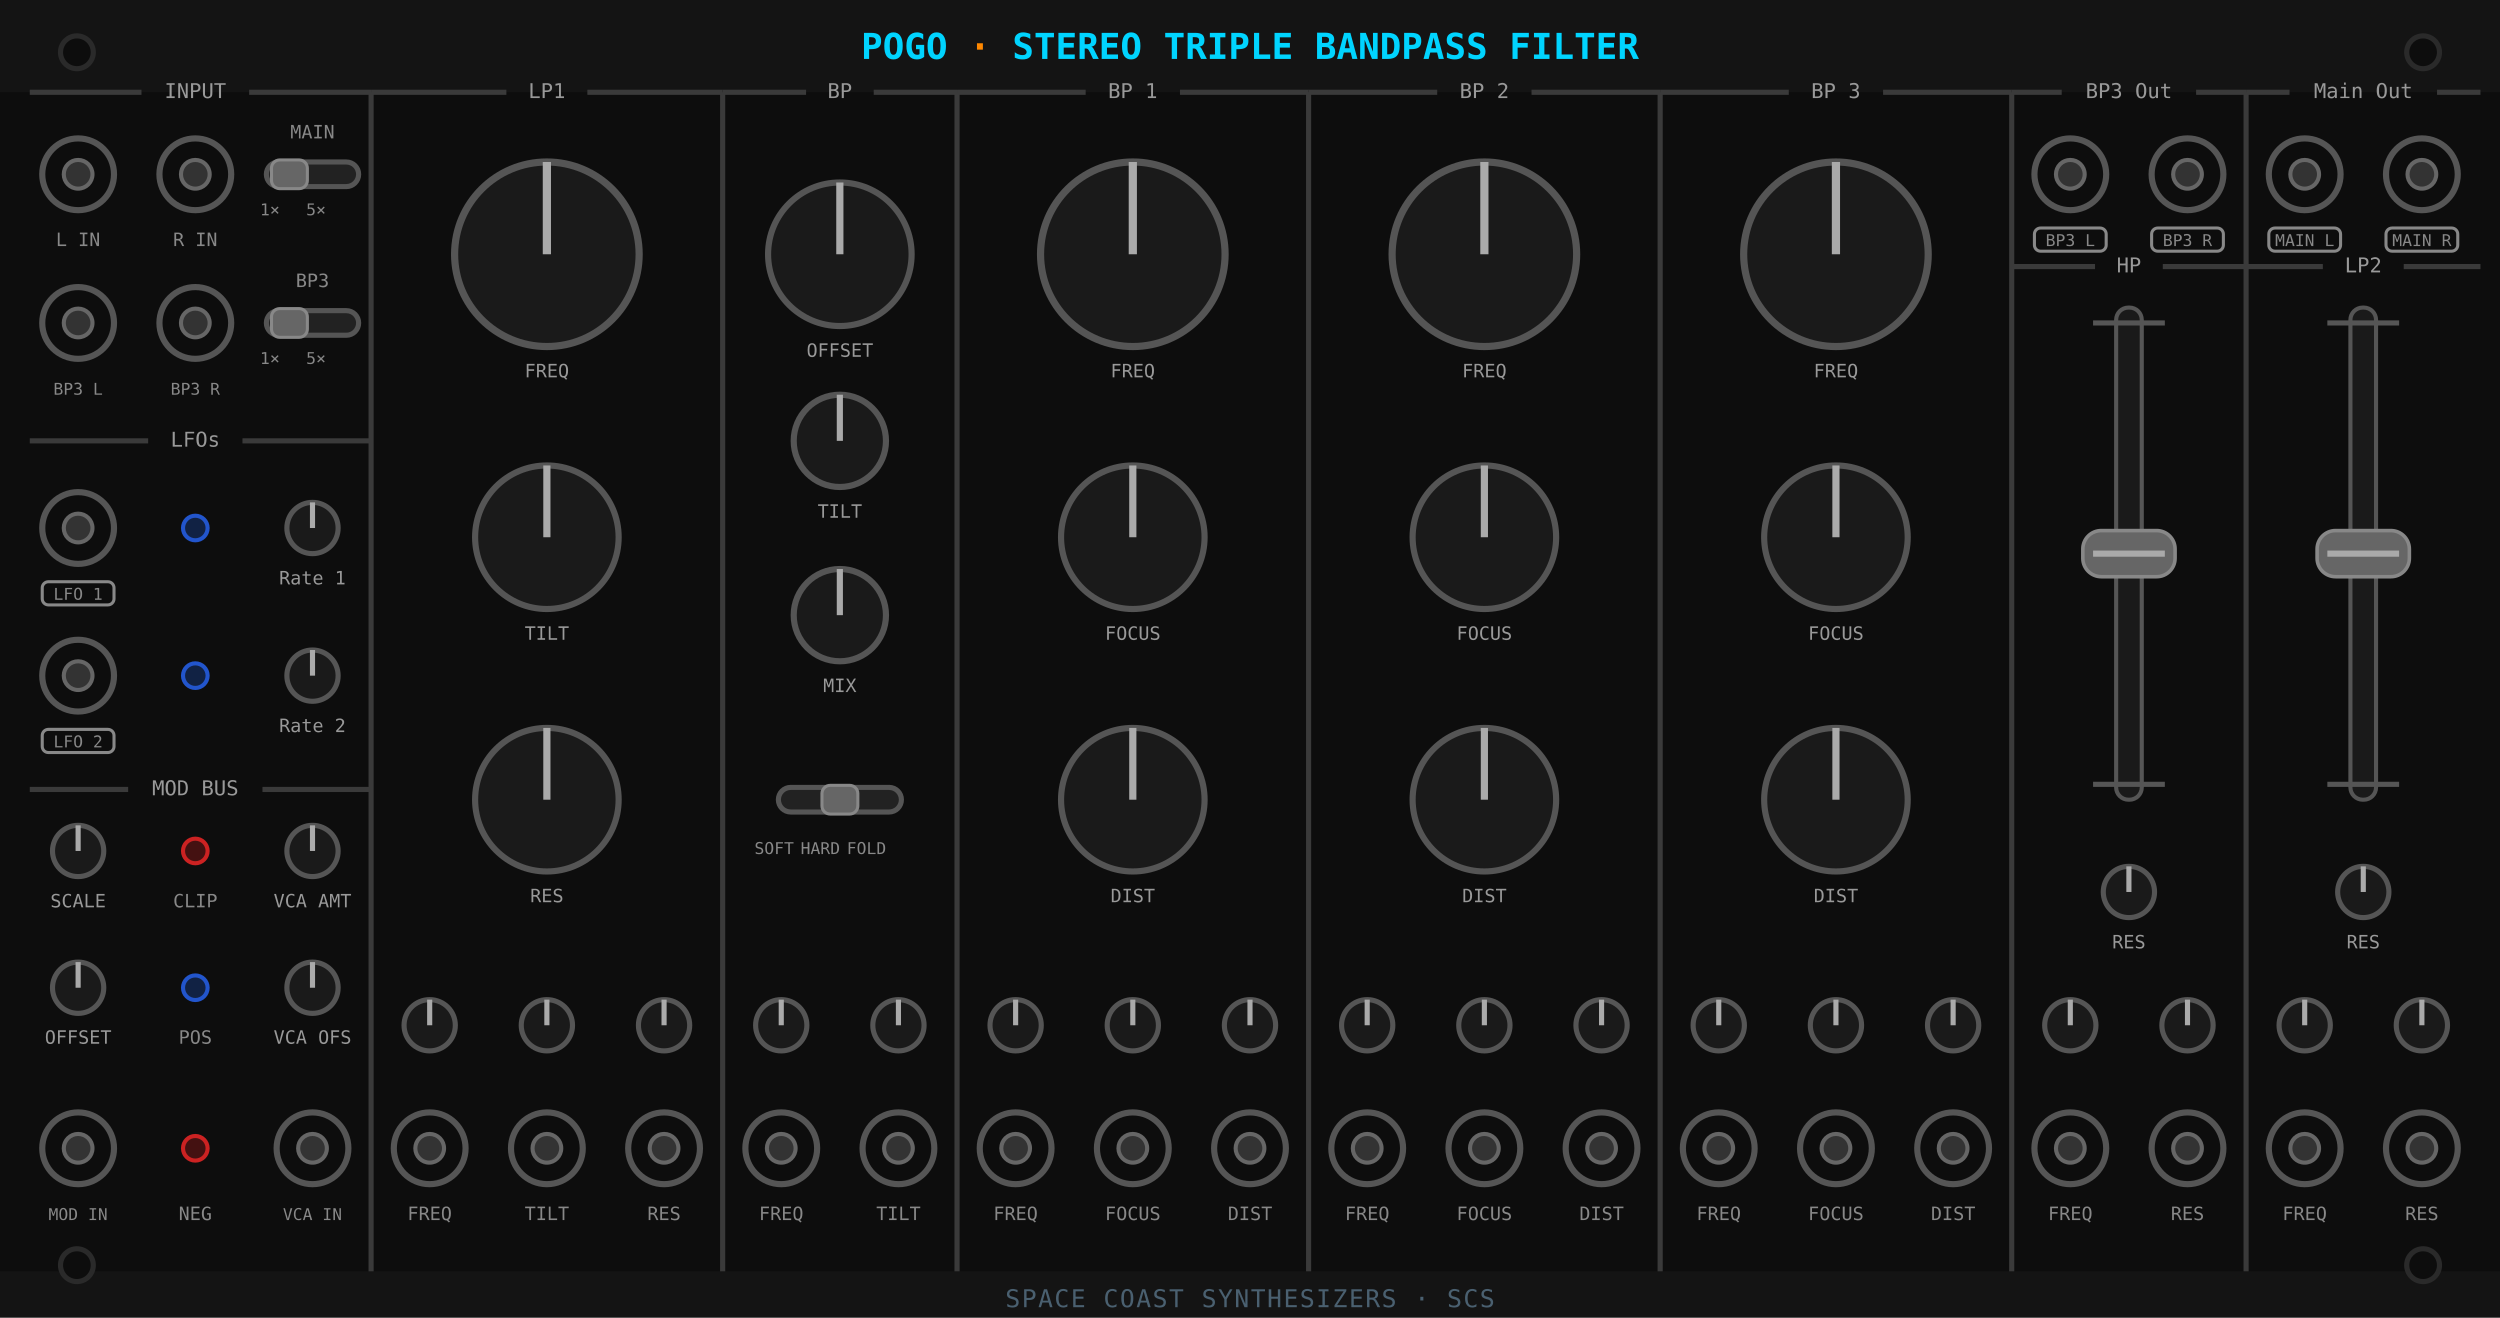
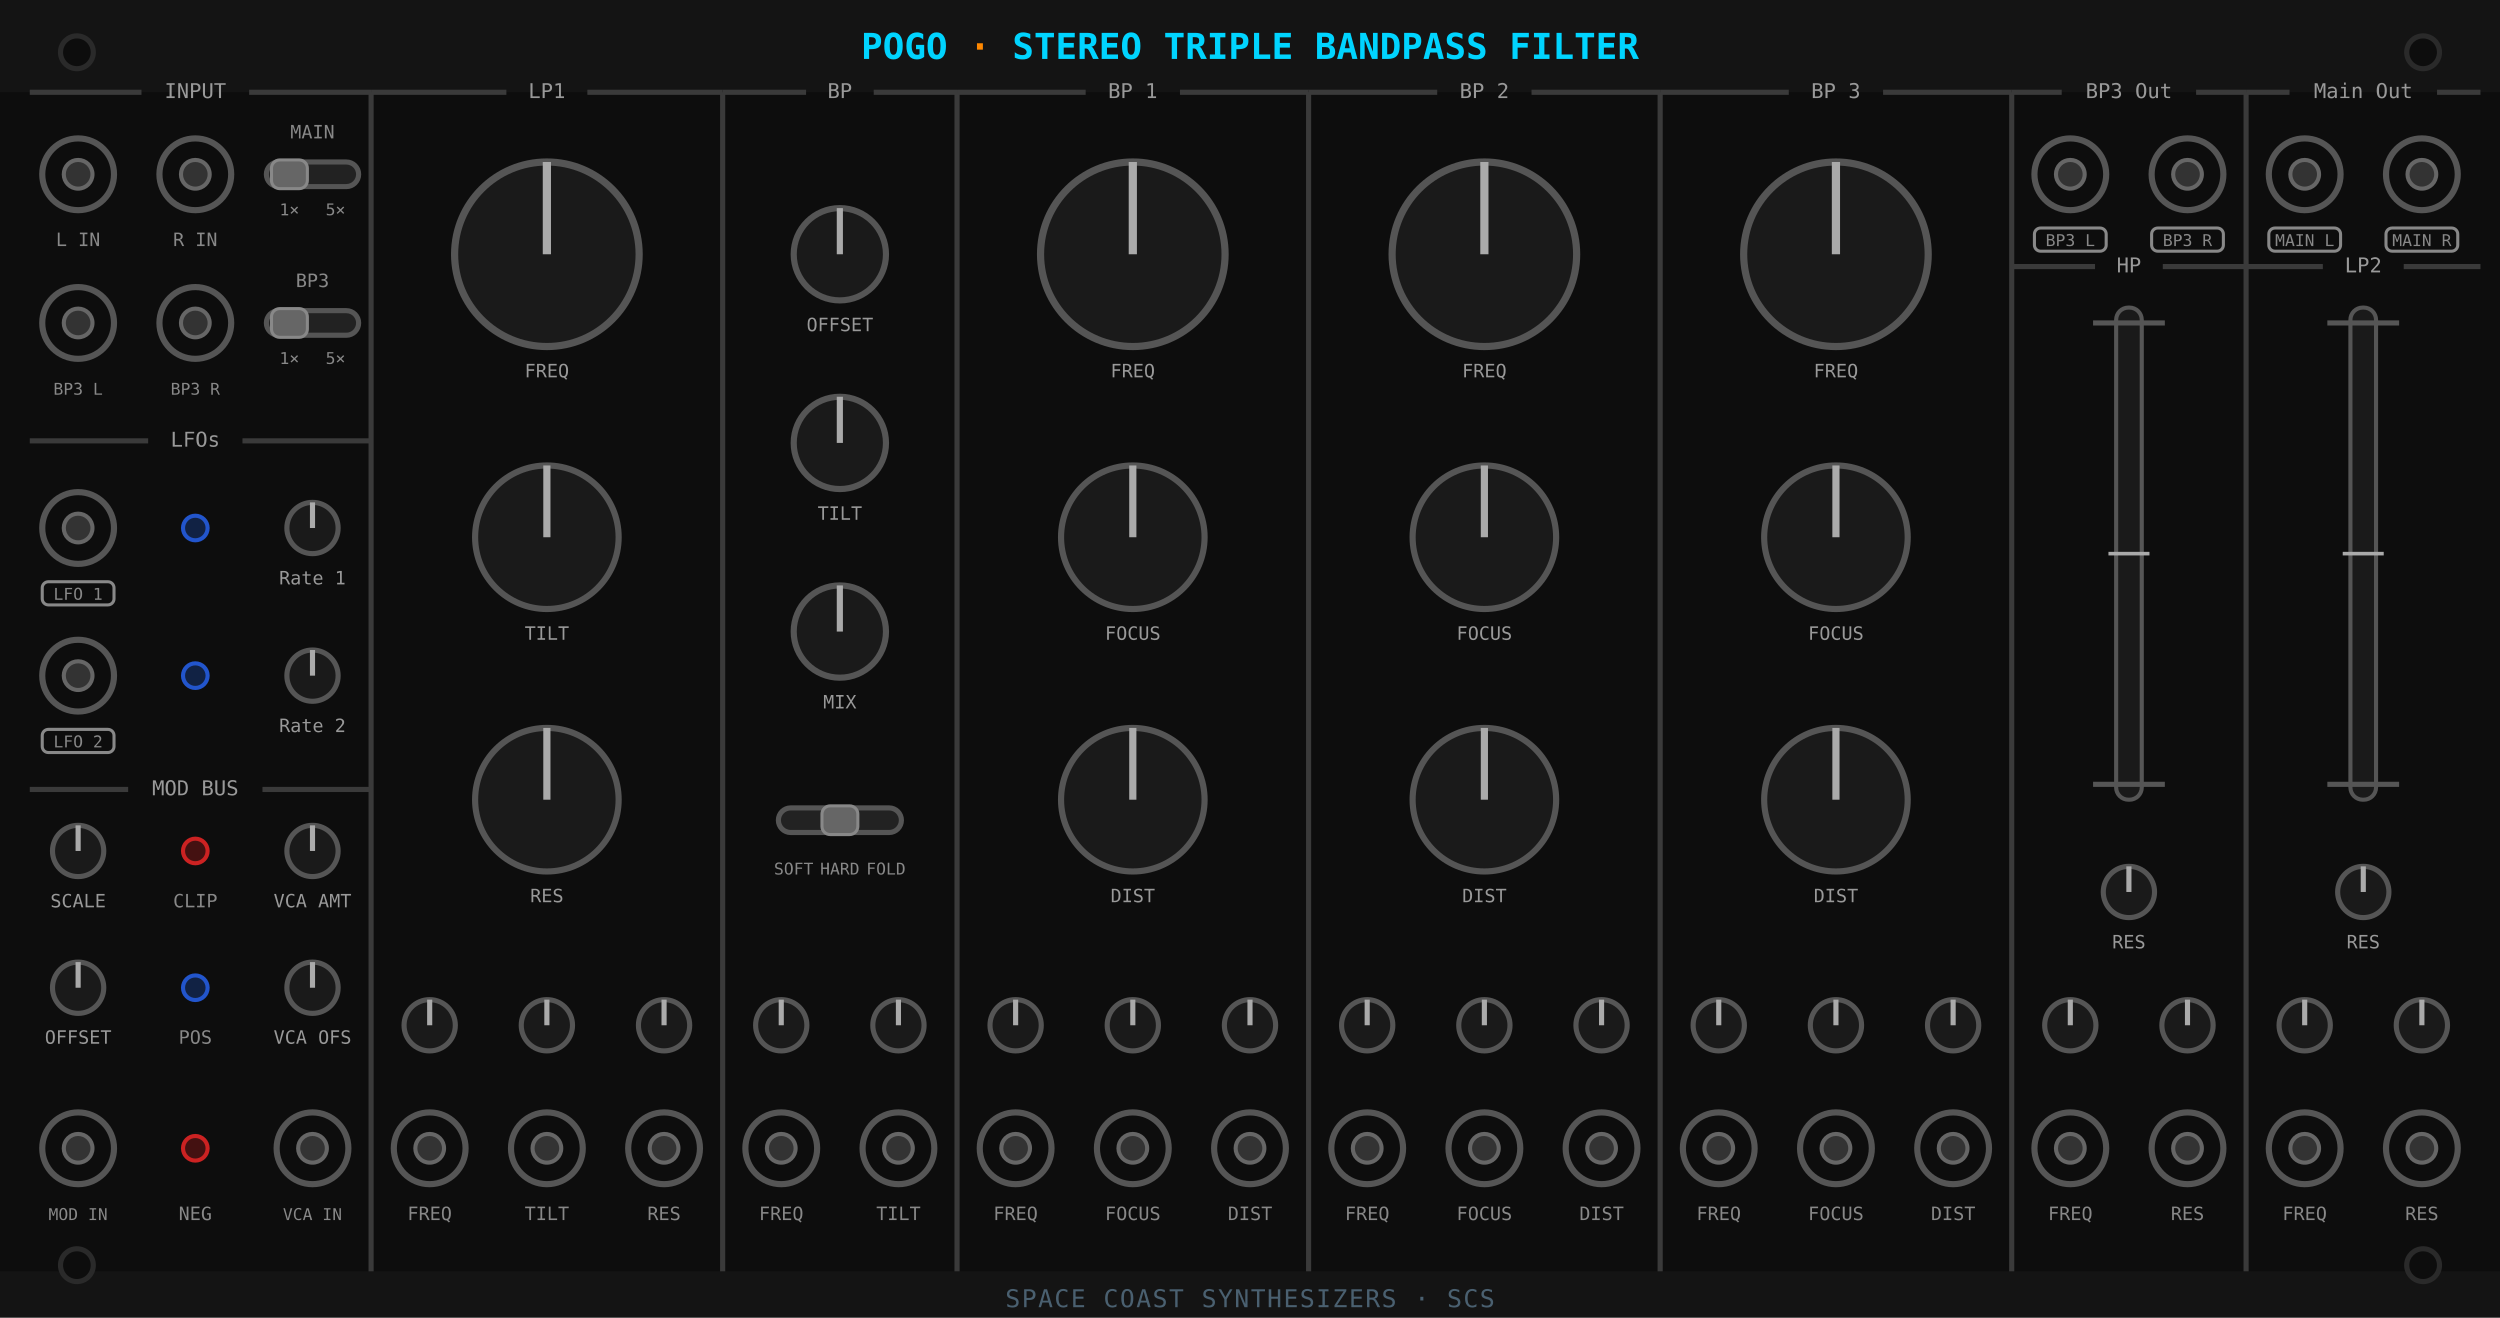
<svg xmlns="http://www.w3.org/2000/svg" width="243.84mm" height="128.5mm" viewBox="0 0 243.84 128.5">
  <rect x="0" y="0" width="243.84" height="128.5" fill="#0d0d0d" />
  <rect x="0" y="0" width="243.84" height="9.0" fill="#141414" />
  <rect x="0" y="124.0" width="243.84" height="4.5" fill="#141414" />
  <circle cx="7.5" cy="5.1" r="1.6" fill="#0d0d0d" stroke="#2a2a2a" stroke-width="0.5" />
  <circle cx="236.34" cy="5.1" r="1.6" fill="#0d0d0d" stroke="#2a2a2a" stroke-width="0.5" />
  <circle cx="7.5" cy="123.4" r="1.6" fill="#0d0d0d" stroke="#2a2a2a" stroke-width="0.5" />
  <circle cx="236.34" cy="123.4" r="1.6" fill="#0d0d0d" stroke="#2a2a2a" stroke-width="0.5" />
  <text x="121.92" y="5.75" fill="#00d4ff" font-family="monospace" font-size="3.5" font-weight="bold" text-anchor="middle">POGO  <tspan fill="#ff8800">·</tspan> STEREO TRIPLE BANDPASS FILTER</text>
  <text x="121.92" y="127.5" fill="#4a6070" font-family="monospace" font-size="2.4" text-anchor="middle" letter-spacing="0.15">SPACE COAST SYNTHESIZERS  ·  SCS</text>
  <line x1="36.195" y1="9.0" x2="36.195" y2="124.0" stroke="#3a3a3a" stroke-width="0.5" />
  <line x1="70.485" y1="9.0" x2="70.485" y2="124.0" stroke="#3a3a3a" stroke-width="0.5" />
  <line x1="93.345" y1="9.0" x2="93.345" y2="124.0" stroke="#3a3a3a" stroke-width="0.5" />
  <line x1="127.635" y1="9.0" x2="127.635" y2="124.0" stroke="#3a3a3a" stroke-width="0.5" />
  <line x1="161.925" y1="9.0" x2="161.925" y2="124.0" stroke="#3a3a3a" stroke-width="0.5" />
  <line x1="196.215" y1="9.0" x2="196.215" y2="124.0" stroke="#3a3a3a" stroke-width="0.5" />
  <line x1="219.075" y1="9.0" x2="219.075" y2="124.0" stroke="#3a3a3a" stroke-width="0.5" />
  <line x1="2.905" y1="9.0" x2="13.80" y2="9.0" stroke="#3a3a3a" stroke-width="0.5" />
  <line x1="24.30" y1="9.0" x2="36.195" y2="9.0" stroke="#3a3a3a" stroke-width="0.5" />
  <text x="19.05" y="9.0" fill="#999" font-family="monospace" font-size="2.0" text-anchor="middle" dominant-baseline="middle">INPUT</text>
  <line x1="2.905" y1="43.0" x2="14.45" y2="43.0" stroke="#3a3a3a" stroke-width="0.5" />
  <line x1="23.65" y1="43.0" x2="36.195" y2="43.0" stroke="#3a3a3a" stroke-width="0.5" />
  <text x="19.05" y="43.0" fill="#999" font-family="monospace" font-size="2.0" text-anchor="middle" dominant-baseline="middle">LFOs</text>
  <line x1="2.905" y1="77.0" x2="12.50" y2="77.0" stroke="#3a3a3a" stroke-width="0.5" />
  <line x1="25.60" y1="77.0" x2="36.195" y2="77.0" stroke="#3a3a3a" stroke-width="0.5" />
  <text x="19.05" y="77.0" fill="#999" font-family="monospace" font-size="2.0" text-anchor="middle" dominant-baseline="middle">MOD BUS</text>
  <line x1="36.195" y1="9.0" x2="49.39" y2="9.0" stroke="#3a3a3a" stroke-width="0.5" />
  <line x1="57.29" y1="9.0" x2="70.485" y2="9.0" stroke="#3a3a3a" stroke-width="0.5" />
  <text x="53.34" y="9.0" fill="#999" font-family="monospace" font-size="2.0" text-anchor="middle" dominant-baseline="middle">LP1</text>
  <line x1="70.485" y1="9.0" x2="78.62" y2="9.0" stroke="#3a3a3a" stroke-width="0.5" />
  <line x1="85.22" y1="9.0" x2="93.345" y2="9.0" stroke="#3a3a3a" stroke-width="0.5" />
  <text x="81.915" y="9.0" fill="#999" font-family="monospace" font-size="2.0" text-anchor="middle" dominant-baseline="middle">BP</text>
  <line x1="93.345" y1="9.0" x2="105.89" y2="9.0" stroke="#3a3a3a" stroke-width="0.5" />
  <line x1="115.09" y1="9.0" x2="127.635" y2="9.0" stroke="#3a3a3a" stroke-width="0.5" />
  <text x="110.49" y="9.0" fill="#999" font-family="monospace" font-size="2.0" text-anchor="middle" dominant-baseline="middle">BP 1</text>
  <line x1="127.635" y1="9.0" x2="140.18" y2="9.0" stroke="#3a3a3a" stroke-width="0.5" />
  <line x1="149.38" y1="9.0" x2="161.925" y2="9.0" stroke="#3a3a3a" stroke-width="0.5" />
  <text x="144.78" y="9.0" fill="#999" font-family="monospace" font-size="2.0" text-anchor="middle" dominant-baseline="middle">BP 2</text>
  <line x1="161.925" y1="9.0" x2="174.47" y2="9.0" stroke="#3a3a3a" stroke-width="0.5" />
  <line x1="183.67" y1="9.0" x2="196.215" y2="9.0" stroke="#3a3a3a" stroke-width="0.5" />
  <text x="179.07" y="9.0" fill="#999" font-family="monospace" font-size="2.0" text-anchor="middle" dominant-baseline="middle">BP 3</text>
  <line x1="196.215" y1="9.0" x2="201.09" y2="9.0" stroke="#3a3a3a" stroke-width="0.5" />
  <line x1="214.20" y1="9.0" x2="219.075" y2="9.0" stroke="#3a3a3a" stroke-width="0.5" />
  <text x="207.645" y="9.0" fill="#999" font-family="monospace" font-size="2.0" text-anchor="middle" dominant-baseline="middle">BP3 Out</text>
  <line x1="196.215" y1="26.0" x2="204.34" y2="26.0" stroke="#3a3a3a" stroke-width="0.5" />
  <line x1="210.95" y1="26.0" x2="219.075" y2="26.0" stroke="#3a3a3a" stroke-width="0.5" />
  <text x="207.645" y="26.0" fill="#999" font-family="monospace" font-size="2.0" text-anchor="middle" dominant-baseline="middle">HP</text>
  <line x1="219.075" y1="9.0" x2="223.31" y2="9.0" stroke="#3a3a3a" stroke-width="0.5" />
  <line x1="237.70" y1="9.0" x2="241.935" y2="9.0" stroke="#3a3a3a" stroke-width="0.5" />
  <text x="230.505" y="9.0" fill="#999" font-family="monospace" font-size="2.0" text-anchor="middle" dominant-baseline="middle">Main Out</text>
  <line x1="219.075" y1="26.0" x2="226.56" y2="26.0" stroke="#3a3a3a" stroke-width="0.5" />
  <line x1="234.45" y1="26.0" x2="241.935" y2="26.0" stroke="#3a3a3a" stroke-width="0.5" />
  <text x="230.505" y="26.0" fill="#999" font-family="monospace" font-size="2.0" text-anchor="middle" dominant-baseline="middle">LP2</text>
  <circle cx="7.62" cy="17.0" r="3.5" fill="none" stroke="#555" stroke-width="0.6" />
  <circle cx="7.62" cy="17.0" r="1.4" fill="#333" stroke="#666" stroke-width="0.4" />
  <text x="7.62" y="24.0" fill="#888" font-family="monospace" font-size="1.8" text-anchor="middle">L IN</text>
  <circle cx="19.05" cy="17.0" r="3.5" fill="none" stroke="#555" stroke-width="0.6" />
  <circle cx="19.05" cy="17.0" r="1.4" fill="#333" stroke="#666" stroke-width="0.4" />
  <text x="19.05" y="24.0" fill="#888" font-family="monospace" font-size="1.8" text-anchor="middle">R IN</text>
  <text x="30.48" y="13.5" fill="#888" font-family="monospace" font-size="1.8" text-anchor="middle">MAIN</text>
  <rect x="25.98" y="15.80" width="9" height="2.4" rx="1.2" fill="#222" stroke="#555" stroke-width="0.5" />
  <rect x="26.48" y="15.60" width="3.5" height="2.8" rx="0.8" fill="#666" stroke="#888" stroke-width="0.3" />
-   <text x="26.325" y="21.0" fill="#888" font-family="monospace" font-size="1.6" text-anchor="middle">1×</text>
-   <text x="30.825" y="21.0" fill="#888" font-family="monospace" font-size="1.6" text-anchor="middle">5×</text>
+   <text x="28.23" y="21.0" fill="#888" font-family="monospace" font-size="1.6" text-anchor="middle">1×</text>
+   <text x="32.73" y="21.0" fill="#888" font-family="monospace" font-size="1.6" text-anchor="middle">5×</text>
  <circle cx="7.62" cy="31.5" r="3.5" fill="none" stroke="#555" stroke-width="0.6" />
  <circle cx="7.62" cy="31.5" r="1.4" fill="#333" stroke="#666" stroke-width="0.4" />
  <text x="7.62" y="38.5" fill="#888" font-family="monospace" font-size="1.6" text-anchor="middle">BP3 L</text>
  <circle cx="19.05" cy="31.5" r="3.5" fill="none" stroke="#555" stroke-width="0.6" />
  <circle cx="19.05" cy="31.5" r="1.4" fill="#333" stroke="#666" stroke-width="0.4" />
  <text x="19.05" y="38.5" fill="#888" font-family="monospace" font-size="1.6" text-anchor="middle">BP3 R</text>
  <text x="30.48" y="28.0" fill="#888" font-family="monospace" font-size="1.8" text-anchor="middle">BP3</text>
  <rect x="25.98" y="30.30" width="9" height="2.4" rx="1.2" fill="#222" stroke="#555" stroke-width="0.5" />
  <rect x="26.48" y="30.10" width="3.5" height="2.8" rx="0.8" fill="#666" stroke="#888" stroke-width="0.3" />
-   <text x="26.325" y="35.5" fill="#888" font-family="monospace" font-size="1.6" text-anchor="middle">1×</text>
-   <text x="30.825" y="35.5" fill="#888" font-family="monospace" font-size="1.6" text-anchor="middle">5×</text>
+   <text x="28.23" y="35.5" fill="#888" font-family="monospace" font-size="1.6" text-anchor="middle">1×</text>
+   <text x="32.73" y="35.5" fill="#888" font-family="monospace" font-size="1.6" text-anchor="middle">5×</text>
  <circle cx="7.62" cy="51.5" r="3.5" fill="none" stroke="#555" stroke-width="0.6" />
  <circle cx="7.62" cy="51.5" r="1.4" fill="#333" stroke="#666" stroke-width="0.4" />
  <rect x="4.12" y="56.74" width="7.0" height="2.26" rx="0.6" fill="none" stroke="#888" stroke-width="0.3" />
  <text x="7.62" y="58.5" fill="#888" font-family="monospace" font-size="1.6" text-anchor="middle">LFO 1</text>
  <circle cx="19.05" cy="51.5" r="1.2" fill="#112244" stroke="#2255cc" stroke-width="0.4" />
  <circle cx="30.48" cy="51.5" r="2.5" fill="#1a1a1a" stroke="#555" stroke-width="0.5" />
  <line x1="30.48" y1="51.5" x2="30.48" y2="49.0" stroke="#aaa" stroke-width="0.5" />
  <text x="30.48" y="57.0" fill="#999" font-family="monospace" font-size="1.8" text-anchor="middle">Rate 1</text>
  <circle cx="7.62" cy="65.9" r="3.5" fill="none" stroke="#555" stroke-width="0.6" />
  <circle cx="7.62" cy="65.9" r="1.4" fill="#333" stroke="#666" stroke-width="0.4" />
  <rect x="4.12" y="71.14" width="7.0" height="2.26" rx="0.6" fill="none" stroke="#888" stroke-width="0.3" />
  <text x="7.62" y="72.9" fill="#888" font-family="monospace" font-size="1.6" text-anchor="middle">LFO 2</text>
  <circle cx="19.05" cy="65.9" r="1.2" fill="#112244" stroke="#2255cc" stroke-width="0.4" />
  <circle cx="30.48" cy="65.9" r="2.5" fill="#1a1a1a" stroke="#555" stroke-width="0.5" />
  <line x1="30.48" y1="65.9" x2="30.48" y2="63.4" stroke="#aaa" stroke-width="0.5" />
  <text x="30.48" y="71.4" fill="#999" font-family="monospace" font-size="1.8" text-anchor="middle">Rate 2</text>
  <circle cx="7.62" cy="83.0" r="2.5" fill="#1a1a1a" stroke="#555" stroke-width="0.5" />
  <line x1="7.62" y1="83.0" x2="7.62" y2="80.5" stroke="#aaa" stroke-width="0.5" />
  <text x="7.62" y="88.5" fill="#999" font-family="monospace" font-size="1.8" text-anchor="middle">SCALE</text>
  <circle cx="30.48" cy="83.0" r="2.5" fill="#1a1a1a" stroke="#555" stroke-width="0.5" />
  <line x1="30.48" y1="83.0" x2="30.48" y2="80.5" stroke="#aaa" stroke-width="0.5" />
  <text x="30.48" y="88.5" fill="#999" font-family="monospace" font-size="1.8" text-anchor="middle">VCA AMT</text>
  <circle cx="19.05" cy="83.0" r="1.2" fill="#441111" stroke="#cc2222" stroke-width="0.4" />
  <text x="19.05" y="88.5" fill="#888" font-family="monospace" font-size="1.8" text-anchor="middle">CLIP</text>
  <circle cx="7.62" cy="96.34" r="2.5" fill="#1a1a1a" stroke="#555" stroke-width="0.5" />
  <line x1="7.62" y1="96.34" x2="7.62" y2="93.84" stroke="#aaa" stroke-width="0.5" />
  <text x="7.62" y="101.8" fill="#999" font-family="monospace" font-size="1.8" text-anchor="middle">OFFSET</text>
  <circle cx="30.48" cy="96.34" r="2.5" fill="#1a1a1a" stroke="#555" stroke-width="0.5" />
  <line x1="30.48" y1="96.34" x2="30.48" y2="93.84" stroke="#aaa" stroke-width="0.5" />
  <text x="30.48" y="101.8" fill="#999" font-family="monospace" font-size="1.8" text-anchor="middle">VCA OFS</text>
  <circle cx="19.05" cy="96.34" r="1.2" fill="#112244" stroke="#2255cc" stroke-width="0.4" />
  <text x="19.05" y="101.8" fill="#888" font-family="monospace" font-size="1.8" text-anchor="middle">POS</text>
  <circle cx="7.62" cy="112.0" r="3.5" fill="none" stroke="#555" stroke-width="0.6" />
  <circle cx="7.62" cy="112.0" r="1.4" fill="#333" stroke="#666" stroke-width="0.4" />
  <text x="7.62" y="119.0" fill="#888" font-family="monospace" font-size="1.6" text-anchor="middle">MOD IN</text>
  <circle cx="19.05" cy="112.0" r="1.2" fill="#441111" stroke="#cc2222" stroke-width="0.4" />
  <text x="19.05" y="119.0" fill="#888" font-family="monospace" font-size="1.8" text-anchor="middle">NEG</text>
  <circle cx="30.48" cy="112.0" r="3.5" fill="none" stroke="#555" stroke-width="0.6" />
  <circle cx="30.48" cy="112.0" r="1.4" fill="#333" stroke="#666" stroke-width="0.4" />
  <text x="30.48" y="119.0" fill="#888" font-family="monospace" font-size="1.6" text-anchor="middle">VCA IN</text>
  <circle cx="53.34" cy="24.8" r="9.0" fill="#1a1a1a" stroke="#555" stroke-width="0.7" />
  <line x1="53.34" y1="24.8" x2="53.34" y2="15.8" stroke="#aaa" stroke-width="0.8" />
  <text x="53.34" y="36.8" fill="#999" font-family="monospace" font-size="1.8" text-anchor="middle">FREQ</text>
  <circle cx="53.34" cy="52.4" r="7.0" fill="#1a1a1a" stroke="#555" stroke-width="0.6" />
  <line x1="53.34" y1="52.4" x2="53.34" y2="45.4" stroke="#aaa" stroke-width="0.7" />
  <text x="53.34" y="62.4" fill="#999" font-family="monospace" font-size="1.8" text-anchor="middle">TILT</text>
  <circle cx="53.34" cy="78.0" r="7.0" fill="#1a1a1a" stroke="#555" stroke-width="0.6" />
  <line x1="53.34" y1="78.0" x2="53.34" y2="71.0" stroke="#aaa" stroke-width="0.7" />
  <text x="53.34" y="88.0" fill="#999" font-family="monospace" font-size="1.8" text-anchor="middle">RES</text>
  <circle cx="41.91" cy="100.0" r="2.5" fill="#1a1a1a" stroke="#555" stroke-width="0.5" />
  <line x1="41.91" y1="100.0" x2="41.91" y2="97.5" stroke="#aaa" stroke-width="0.5" />
  <text x="41.91" y="105.5" fill="#999" font-family="monospace" font-size="1.8" text-anchor="middle" />
  <circle cx="53.34" cy="100.0" r="2.5" fill="#1a1a1a" stroke="#555" stroke-width="0.5" />
  <line x1="53.34" y1="100.0" x2="53.34" y2="97.5" stroke="#aaa" stroke-width="0.5" />
  <text x="53.34" y="105.5" fill="#999" font-family="monospace" font-size="1.8" text-anchor="middle" />
  <circle cx="64.77" cy="100.0" r="2.5" fill="#1a1a1a" stroke="#555" stroke-width="0.5" />
  <line x1="64.77" y1="100.0" x2="64.77" y2="97.5" stroke="#aaa" stroke-width="0.5" />
  <text x="64.77" y="105.5" fill="#999" font-family="monospace" font-size="1.8" text-anchor="middle" />
  <circle cx="41.91" cy="112.0" r="3.5" fill="none" stroke="#555" stroke-width="0.6" />
  <circle cx="41.91" cy="112.0" r="1.4" fill="#333" stroke="#666" stroke-width="0.4" />
  <text x="41.91" y="119.0" fill="#888" font-family="monospace" font-size="1.8" text-anchor="middle">FREQ</text>
  <circle cx="53.34" cy="112.0" r="3.5" fill="none" stroke="#555" stroke-width="0.6" />
  <circle cx="53.34" cy="112.0" r="1.4" fill="#333" stroke="#666" stroke-width="0.4" />
  <text x="53.34" y="119.0" fill="#888" font-family="monospace" font-size="1.8" text-anchor="middle">TILT</text>
  <circle cx="64.77" cy="112.0" r="3.5" fill="none" stroke="#555" stroke-width="0.6" />
  <circle cx="64.77" cy="112.0" r="1.4" fill="#333" stroke="#666" stroke-width="0.4" />
  <text x="64.77" y="119.0" fill="#888" font-family="monospace" font-size="1.8" text-anchor="middle">RES</text>
-   <circle cx="81.915" cy="24.8" r="7.0" fill="#1a1a1a" stroke="#555" stroke-width="0.6" />
-   <line x1="81.915" y1="24.8" x2="81.915" y2="17.8" stroke="#aaa" stroke-width="0.7" />
-   <text x="81.915" y="34.8" fill="#999" font-family="monospace" font-size="1.8" text-anchor="middle">OFFSET</text>
-   <circle cx="81.915" cy="43.0" r="4.5" fill="#1a1a1a" stroke="#555" stroke-width="0.6" />
-   <line x1="81.915" y1="43.0" x2="81.915" y2="38.5" stroke="#aaa" stroke-width="0.6" />
-   <text x="81.915" y="50.5" fill="#999" font-family="monospace" font-size="1.8" text-anchor="middle">TILT</text>
-   <circle cx="81.915" cy="60.0" r="4.5" fill="#1a1a1a" stroke="#555" stroke-width="0.6" />
-   <line x1="81.915" y1="60.0" x2="81.915" y2="55.5" stroke="#aaa" stroke-width="0.6" />
-   <text x="81.915" y="67.5" fill="#999" font-family="monospace" font-size="1.8" text-anchor="middle">MIX</text>
-   <rect x="75.92" y="76.80" width="12" height="2.4" rx="1.2" fill="#222" stroke="#555" stroke-width="0.5" />
-   <rect x="80.17" y="76.60" width="3.5" height="2.8" rx="0.8" fill="#666" stroke="#888" stroke-width="0.3" />
-   <text x="75.51" y="83.3" fill="#888" font-family="monospace" font-size="1.6" text-anchor="middle">SOFT</text>
-   <text x="80.01" y="83.3" fill="#888" font-family="monospace" font-size="1.6" text-anchor="middle">HARD</text>
-   <text x="84.51" y="83.3" fill="#888" font-family="monospace" font-size="1.6" text-anchor="middle">FOLD</text>
-   <text x="81.915" y="86.8" fill="#999" font-family="monospace" font-size="1.8" text-anchor="middle" />
+   <circle cx="81.915" cy="24.8" r="4.5" fill="#1a1a1a" stroke="#555" stroke-width="0.6" />
+   <line x1="81.915" y1="24.8" x2="81.915" y2="20.3" stroke="#aaa" stroke-width="0.6" />
+   <text x="81.915" y="32.3" fill="#999" font-family="monospace" font-size="1.8" text-anchor="middle">OFFSET</text>
+   <circle cx="81.915" cy="43.2" r="4.5" fill="#1a1a1a" stroke="#555" stroke-width="0.6" />
+   <line x1="81.915" y1="43.2" x2="81.915" y2="38.7" stroke="#aaa" stroke-width="0.6" />
+   <text x="81.915" y="50.7" fill="#999" font-family="monospace" font-size="1.8" text-anchor="middle">TILT</text>
+   <circle cx="81.915" cy="61.6" r="4.5" fill="#1a1a1a" stroke="#555" stroke-width="0.6" />
+   <line x1="81.915" y1="61.6" x2="81.915" y2="57.1" stroke="#aaa" stroke-width="0.6" />
+   <text x="81.915" y="69.1" fill="#999" font-family="monospace" font-size="1.8" text-anchor="middle">MIX</text>
+   <rect x="75.92" y="78.80" width="12" height="2.4" rx="1.2" fill="#222" stroke="#555" stroke-width="0.5" />
+   <rect x="80.17" y="78.60" width="3.5" height="2.8" rx="0.8" fill="#666" stroke="#888" stroke-width="0.3" />
+   <text x="77.415" y="85.3" fill="#888" font-family="monospace" font-size="1.6" text-anchor="middle">SOFT</text>
+   <text x="81.915" y="85.3" fill="#888" font-family="monospace" font-size="1.6" text-anchor="middle">HARD</text>
+   <text x="86.415" y="85.3" fill="#888" font-family="monospace" font-size="1.6" text-anchor="middle">FOLD</text>
+   <text x="81.915" y="88.8" fill="#999" font-family="monospace" font-size="1.8" text-anchor="middle" />
  <circle cx="76.2" cy="100.0" r="2.5" fill="#1a1a1a" stroke="#555" stroke-width="0.5" />
  <line x1="76.2" y1="100.0" x2="76.2" y2="97.5" stroke="#aaa" stroke-width="0.5" />
  <text x="76.2" y="105.5" fill="#999" font-family="monospace" font-size="1.8" text-anchor="middle" />
  <circle cx="87.63" cy="100.0" r="2.5" fill="#1a1a1a" stroke="#555" stroke-width="0.5" />
  <line x1="87.63" y1="100.0" x2="87.63" y2="97.5" stroke="#aaa" stroke-width="0.5" />
  <text x="87.63" y="105.5" fill="#999" font-family="monospace" font-size="1.8" text-anchor="middle" />
  <circle cx="76.2" cy="112.0" r="3.5" fill="none" stroke="#555" stroke-width="0.6" />
  <circle cx="76.2" cy="112.0" r="1.4" fill="#333" stroke="#666" stroke-width="0.4" />
  <text x="76.2" y="119.0" fill="#888" font-family="monospace" font-size="1.8" text-anchor="middle">FREQ</text>
  <circle cx="87.63" cy="112.0" r="3.5" fill="none" stroke="#555" stroke-width="0.6" />
  <circle cx="87.63" cy="112.0" r="1.4" fill="#333" stroke="#666" stroke-width="0.4" />
  <text x="87.63" y="119.0" fill="#888" font-family="monospace" font-size="1.8" text-anchor="middle">TILT</text>
  <circle cx="110.49" cy="24.8" r="9.0" fill="#1a1a1a" stroke="#555" stroke-width="0.7" />
  <line x1="110.49" y1="24.8" x2="110.49" y2="15.8" stroke="#aaa" stroke-width="0.8" />
  <text x="110.49" y="36.8" fill="#999" font-family="monospace" font-size="1.8" text-anchor="middle">FREQ</text>
  <circle cx="110.49" cy="52.4" r="7.0" fill="#1a1a1a" stroke="#555" stroke-width="0.6" />
  <line x1="110.49" y1="52.4" x2="110.49" y2="45.4" stroke="#aaa" stroke-width="0.7" />
  <text x="110.49" y="62.4" fill="#999" font-family="monospace" font-size="1.8" text-anchor="middle">FOCUS</text>
  <circle cx="110.49" cy="78.0" r="7.0" fill="#1a1a1a" stroke="#555" stroke-width="0.6" />
  <line x1="110.49" y1="78.0" x2="110.49" y2="71.0" stroke="#aaa" stroke-width="0.7" />
  <text x="110.49" y="88.0" fill="#999" font-family="monospace" font-size="1.8" text-anchor="middle">DIST</text>
  <circle cx="99.06" cy="100.0" r="2.5" fill="#1a1a1a" stroke="#555" stroke-width="0.5" />
  <line x1="99.06" y1="100.0" x2="99.06" y2="97.5" stroke="#aaa" stroke-width="0.5" />
  <text x="99.06" y="105.5" fill="#999" font-family="monospace" font-size="1.8" text-anchor="middle" />
  <circle cx="110.49" cy="100.0" r="2.5" fill="#1a1a1a" stroke="#555" stroke-width="0.5" />
  <line x1="110.49" y1="100.0" x2="110.49" y2="97.5" stroke="#aaa" stroke-width="0.5" />
  <text x="110.49" y="105.5" fill="#999" font-family="monospace" font-size="1.8" text-anchor="middle" />
  <circle cx="121.92" cy="100.0" r="2.5" fill="#1a1a1a" stroke="#555" stroke-width="0.5" />
  <line x1="121.92" y1="100.0" x2="121.92" y2="97.5" stroke="#aaa" stroke-width="0.5" />
  <text x="121.92" y="105.5" fill="#999" font-family="monospace" font-size="1.8" text-anchor="middle" />
  <circle cx="99.06" cy="112.0" r="3.5" fill="none" stroke="#555" stroke-width="0.6" />
  <circle cx="99.06" cy="112.0" r="1.4" fill="#333" stroke="#666" stroke-width="0.4" />
  <text x="99.06" y="119.0" fill="#888" font-family="monospace" font-size="1.8" text-anchor="middle">FREQ</text>
  <circle cx="110.49" cy="112.0" r="3.5" fill="none" stroke="#555" stroke-width="0.6" />
  <circle cx="110.49" cy="112.0" r="1.4" fill="#333" stroke="#666" stroke-width="0.4" />
  <text x="110.49" y="119.0" fill="#888" font-family="monospace" font-size="1.8" text-anchor="middle">FOCUS</text>
  <circle cx="121.92" cy="112.0" r="3.5" fill="none" stroke="#555" stroke-width="0.6" />
  <circle cx="121.92" cy="112.0" r="1.4" fill="#333" stroke="#666" stroke-width="0.4" />
  <text x="121.92" y="119.0" fill="#888" font-family="monospace" font-size="1.8" text-anchor="middle">DIST</text>
  <circle cx="144.78" cy="24.8" r="9.0" fill="#1a1a1a" stroke="#555" stroke-width="0.7" />
  <line x1="144.78" y1="24.8" x2="144.78" y2="15.8" stroke="#aaa" stroke-width="0.8" />
  <text x="144.78" y="36.8" fill="#999" font-family="monospace" font-size="1.8" text-anchor="middle">FREQ</text>
  <circle cx="144.78" cy="52.4" r="7.0" fill="#1a1a1a" stroke="#555" stroke-width="0.6" />
  <line x1="144.78" y1="52.4" x2="144.78" y2="45.4" stroke="#aaa" stroke-width="0.7" />
  <text x="144.78" y="62.4" fill="#999" font-family="monospace" font-size="1.8" text-anchor="middle">FOCUS</text>
  <circle cx="144.78" cy="78.0" r="7.0" fill="#1a1a1a" stroke="#555" stroke-width="0.6" />
  <line x1="144.78" y1="78.0" x2="144.78" y2="71.0" stroke="#aaa" stroke-width="0.7" />
  <text x="144.78" y="88.0" fill="#999" font-family="monospace" font-size="1.8" text-anchor="middle">DIST</text>
  <circle cx="133.35" cy="100.0" r="2.5" fill="#1a1a1a" stroke="#555" stroke-width="0.5" />
  <line x1="133.35" y1="100.0" x2="133.35" y2="97.5" stroke="#aaa" stroke-width="0.5" />
  <text x="133.35" y="105.5" fill="#999" font-family="monospace" font-size="1.8" text-anchor="middle" />
  <circle cx="144.78" cy="100.0" r="2.5" fill="#1a1a1a" stroke="#555" stroke-width="0.5" />
  <line x1="144.78" y1="100.0" x2="144.78" y2="97.5" stroke="#aaa" stroke-width="0.5" />
  <text x="144.78" y="105.5" fill="#999" font-family="monospace" font-size="1.8" text-anchor="middle" />
  <circle cx="156.21" cy="100.0" r="2.5" fill="#1a1a1a" stroke="#555" stroke-width="0.5" />
  <line x1="156.21" y1="100.0" x2="156.21" y2="97.5" stroke="#aaa" stroke-width="0.5" />
  <text x="156.21" y="105.5" fill="#999" font-family="monospace" font-size="1.8" text-anchor="middle" />
  <circle cx="133.35" cy="112.0" r="3.5" fill="none" stroke="#555" stroke-width="0.6" />
  <circle cx="133.35" cy="112.0" r="1.4" fill="#333" stroke="#666" stroke-width="0.4" />
  <text x="133.35" y="119.0" fill="#888" font-family="monospace" font-size="1.8" text-anchor="middle">FREQ</text>
  <circle cx="144.78" cy="112.0" r="3.5" fill="none" stroke="#555" stroke-width="0.6" />
  <circle cx="144.78" cy="112.0" r="1.4" fill="#333" stroke="#666" stroke-width="0.4" />
  <text x="144.78" y="119.0" fill="#888" font-family="monospace" font-size="1.8" text-anchor="middle">FOCUS</text>
  <circle cx="156.21" cy="112.0" r="3.5" fill="none" stroke="#555" stroke-width="0.6" />
  <circle cx="156.21" cy="112.0" r="1.4" fill="#333" stroke="#666" stroke-width="0.4" />
  <text x="156.21" y="119.0" fill="#888" font-family="monospace" font-size="1.8" text-anchor="middle">DIST</text>
  <circle cx="179.07" cy="24.8" r="9.0" fill="#1a1a1a" stroke="#555" stroke-width="0.7" />
  <line x1="179.07" y1="24.8" x2="179.07" y2="15.8" stroke="#aaa" stroke-width="0.8" />
  <text x="179.07" y="36.8" fill="#999" font-family="monospace" font-size="1.8" text-anchor="middle">FREQ</text>
  <circle cx="179.07" cy="52.4" r="7.0" fill="#1a1a1a" stroke="#555" stroke-width="0.6" />
  <line x1="179.07" y1="52.4" x2="179.07" y2="45.4" stroke="#aaa" stroke-width="0.7" />
  <text x="179.07" y="62.4" fill="#999" font-family="monospace" font-size="1.8" text-anchor="middle">FOCUS</text>
  <circle cx="179.07" cy="78.0" r="7.0" fill="#1a1a1a" stroke="#555" stroke-width="0.6" />
  <line x1="179.07" y1="78.0" x2="179.07" y2="71.0" stroke="#aaa" stroke-width="0.7" />
  <text x="179.07" y="88.0" fill="#999" font-family="monospace" font-size="1.8" text-anchor="middle">DIST</text>
  <circle cx="167.64" cy="100.0" r="2.5" fill="#1a1a1a" stroke="#555" stroke-width="0.5" />
  <line x1="167.64" y1="100.0" x2="167.64" y2="97.5" stroke="#aaa" stroke-width="0.5" />
  <text x="167.64" y="105.5" fill="#999" font-family="monospace" font-size="1.8" text-anchor="middle" />
  <circle cx="179.07" cy="100.0" r="2.5" fill="#1a1a1a" stroke="#555" stroke-width="0.5" />
  <line x1="179.07" y1="100.0" x2="179.07" y2="97.5" stroke="#aaa" stroke-width="0.5" />
  <text x="179.07" y="105.5" fill="#999" font-family="monospace" font-size="1.8" text-anchor="middle" />
  <circle cx="190.5" cy="100.0" r="2.5" fill="#1a1a1a" stroke="#555" stroke-width="0.5" />
  <line x1="190.5" y1="100.0" x2="190.5" y2="97.5" stroke="#aaa" stroke-width="0.5" />
  <text x="190.5" y="105.5" fill="#999" font-family="monospace" font-size="1.8" text-anchor="middle" />
  <circle cx="167.64" cy="112.0" r="3.5" fill="none" stroke="#555" stroke-width="0.6" />
  <circle cx="167.64" cy="112.0" r="1.4" fill="#333" stroke="#666" stroke-width="0.4" />
  <text x="167.64" y="119.0" fill="#888" font-family="monospace" font-size="1.8" text-anchor="middle">FREQ</text>
  <circle cx="179.07" cy="112.0" r="3.5" fill="none" stroke="#555" stroke-width="0.6" />
  <circle cx="179.07" cy="112.0" r="1.4" fill="#333" stroke="#666" stroke-width="0.4" />
  <text x="179.07" y="119.0" fill="#888" font-family="monospace" font-size="1.8" text-anchor="middle">FOCUS</text>
  <circle cx="190.5" cy="112.0" r="3.5" fill="none" stroke="#555" stroke-width="0.6" />
  <circle cx="190.5" cy="112.0" r="1.4" fill="#333" stroke="#666" stroke-width="0.4" />
  <text x="190.5" y="119.0" fill="#888" font-family="monospace" font-size="1.8" text-anchor="middle">DIST</text>
  <circle cx="201.93" cy="17.0" r="3.5" fill="none" stroke="#555" stroke-width="0.6" />
  <circle cx="201.93" cy="17.0" r="1.4" fill="#333" stroke="#666" stroke-width="0.4" />
  <rect x="198.43" y="22.24" width="7.0" height="2.26" rx="0.6" fill="none" stroke="#888" stroke-width="0.3" />
  <text x="201.93" y="24.0" fill="#888" font-family="monospace" font-size="1.6" text-anchor="middle">BP3 L</text>
  <circle cx="213.36" cy="17.0" r="3.5" fill="none" stroke="#555" stroke-width="0.6" />
  <circle cx="213.36" cy="17.0" r="1.4" fill="#333" stroke="#666" stroke-width="0.4" />
  <rect x="209.86" y="22.24" width="7.0" height="2.26" rx="0.6" fill="none" stroke="#888" stroke-width="0.3" />
  <text x="213.36" y="24.0" fill="#888" font-family="monospace" font-size="1.6" text-anchor="middle">BP3 R</text>
  <rect x="206.40" y="30.00" width="2.5" height="48.0" rx="1.2" fill="#1a1a1a" stroke="#555" stroke-width="0.4" />
  <line x1="204.15" y1="31.50" x2="211.15" y2="31.50" stroke="#555" stroke-width="0.5" />
  <line x1="204.15" y1="76.50" x2="211.15" y2="76.50" stroke="#555" stroke-width="0.5" />
  <line x1="205.65" y1="54.00" x2="209.65" y2="54.00" stroke="#aaa" stroke-width="0.35" />
-   <rect x="203.15" y="51.75" width="9.0" height="4.5" rx="1.8" fill="#666" stroke="#888" stroke-width="0.35" />
-   <line x1="204.15" y1="54.00" x2="211.15" y2="54.00" stroke="#aaa" stroke-width="0.6" />
  <text x="207.645" y="26.5" fill="#888" font-family="monospace" font-size="1.8" text-anchor="middle" />
  <circle cx="207.645" cy="87.0" r="2.5" fill="#1a1a1a" stroke="#555" stroke-width="0.5" />
  <line x1="207.645" y1="87.0" x2="207.645" y2="84.5" stroke="#aaa" stroke-width="0.5" />
  <text x="207.645" y="92.5" fill="#999" font-family="monospace" font-size="1.8" text-anchor="middle">RES</text>
  <circle cx="201.93" cy="100.0" r="2.5" fill="#1a1a1a" stroke="#555" stroke-width="0.5" />
  <line x1="201.93" y1="100.0" x2="201.93" y2="97.5" stroke="#aaa" stroke-width="0.5" />
  <text x="201.93" y="105.5" fill="#999" font-family="monospace" font-size="1.8" text-anchor="middle" />
  <circle cx="213.36" cy="100.0" r="2.5" fill="#1a1a1a" stroke="#555" stroke-width="0.5" />
  <line x1="213.36" y1="100.0" x2="213.36" y2="97.5" stroke="#aaa" stroke-width="0.5" />
  <text x="213.36" y="105.5" fill="#999" font-family="monospace" font-size="1.8" text-anchor="middle" />
  <circle cx="201.93" cy="112.0" r="3.5" fill="none" stroke="#555" stroke-width="0.6" />
  <circle cx="201.93" cy="112.0" r="1.4" fill="#333" stroke="#666" stroke-width="0.4" />
  <text x="201.93" y="119.0" fill="#888" font-family="monospace" font-size="1.8" text-anchor="middle">FREQ</text>
  <circle cx="213.36" cy="112.0" r="3.5" fill="none" stroke="#555" stroke-width="0.6" />
  <circle cx="213.36" cy="112.0" r="1.4" fill="#333" stroke="#666" stroke-width="0.4" />
  <text x="213.36" y="119.0" fill="#888" font-family="monospace" font-size="1.8" text-anchor="middle">RES</text>
  <circle cx="224.79" cy="17.0" r="3.5" fill="none" stroke="#555" stroke-width="0.6" />
  <circle cx="224.79" cy="17.0" r="1.4" fill="#333" stroke="#666" stroke-width="0.4" />
  <rect x="221.29" y="22.24" width="7.0" height="2.26" rx="0.6" fill="none" stroke="#888" stroke-width="0.3" />
  <text x="224.79" y="24.0" fill="#888" font-family="monospace" font-size="1.6" text-anchor="middle">MAIN L</text>
  <circle cx="236.22" cy="17.0" r="3.5" fill="none" stroke="#555" stroke-width="0.6" />
  <circle cx="236.22" cy="17.0" r="1.4" fill="#333" stroke="#666" stroke-width="0.4" />
  <rect x="232.72" y="22.24" width="7.0" height="2.26" rx="0.6" fill="none" stroke="#888" stroke-width="0.3" />
  <text x="236.22" y="24.0" fill="#888" font-family="monospace" font-size="1.6" text-anchor="middle">MAIN R</text>
  <rect x="229.25" y="30.00" width="2.5" height="48.0" rx="1.2" fill="#1a1a1a" stroke="#555" stroke-width="0.4" />
  <line x1="227.00" y1="31.50" x2="234.00" y2="31.50" stroke="#555" stroke-width="0.5" />
  <line x1="227.00" y1="76.50" x2="234.00" y2="76.50" stroke="#555" stroke-width="0.5" />
  <line x1="228.50" y1="54.00" x2="232.50" y2="54.00" stroke="#aaa" stroke-width="0.35" />
-   <rect x="226.00" y="51.75" width="9.0" height="4.5" rx="1.8" fill="#666" stroke="#888" stroke-width="0.35" />
-   <line x1="227.00" y1="54.00" x2="234.00" y2="54.00" stroke="#aaa" stroke-width="0.6" />
  <text x="230.505" y="26.5" fill="#888" font-family="monospace" font-size="1.8" text-anchor="middle" />
  <circle cx="230.505" cy="87.0" r="2.5" fill="#1a1a1a" stroke="#555" stroke-width="0.5" />
  <line x1="230.505" y1="87.0" x2="230.505" y2="84.5" stroke="#aaa" stroke-width="0.5" />
  <text x="230.505" y="92.5" fill="#999" font-family="monospace" font-size="1.8" text-anchor="middle">RES</text>
  <circle cx="224.79" cy="100.0" r="2.5" fill="#1a1a1a" stroke="#555" stroke-width="0.5" />
  <line x1="224.79" y1="100.0" x2="224.79" y2="97.5" stroke="#aaa" stroke-width="0.5" />
  <text x="224.79" y="105.5" fill="#999" font-family="monospace" font-size="1.8" text-anchor="middle" />
  <circle cx="236.22" cy="100.0" r="2.5" fill="#1a1a1a" stroke="#555" stroke-width="0.5" />
  <line x1="236.22" y1="100.0" x2="236.22" y2="97.5" stroke="#aaa" stroke-width="0.5" />
  <text x="236.22" y="105.5" fill="#999" font-family="monospace" font-size="1.8" text-anchor="middle" />
  <circle cx="224.79" cy="112.0" r="3.5" fill="none" stroke="#555" stroke-width="0.6" />
  <circle cx="224.79" cy="112.0" r="1.4" fill="#333" stroke="#666" stroke-width="0.4" />
  <text x="224.79" y="119.0" fill="#888" font-family="monospace" font-size="1.8" text-anchor="middle">FREQ</text>
  <circle cx="236.22" cy="112.0" r="3.5" fill="none" stroke="#555" stroke-width="0.6" />
  <circle cx="236.22" cy="112.0" r="1.4" fill="#333" stroke="#666" stroke-width="0.4" />
  <text x="236.22" y="119.0" fill="#888" font-family="monospace" font-size="1.8" text-anchor="middle">RES</text>
</svg>
